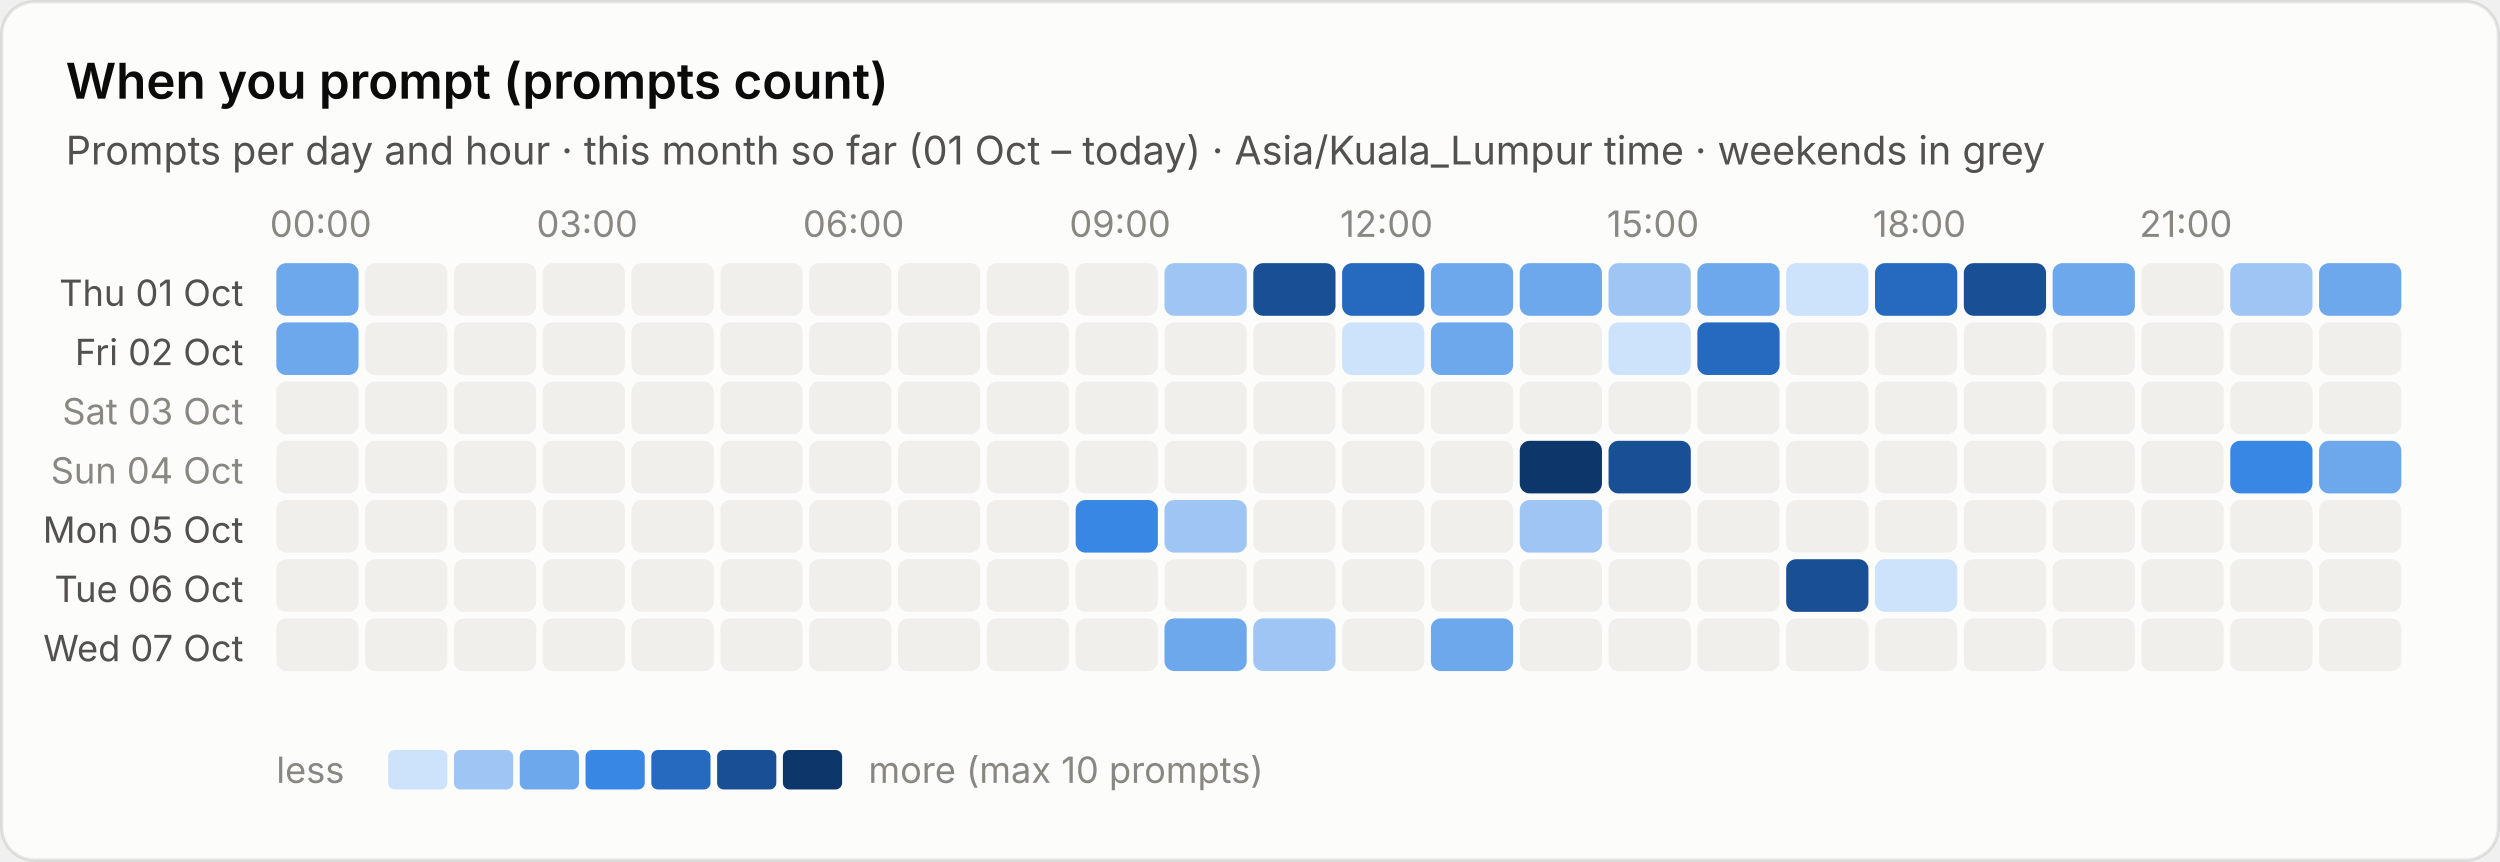
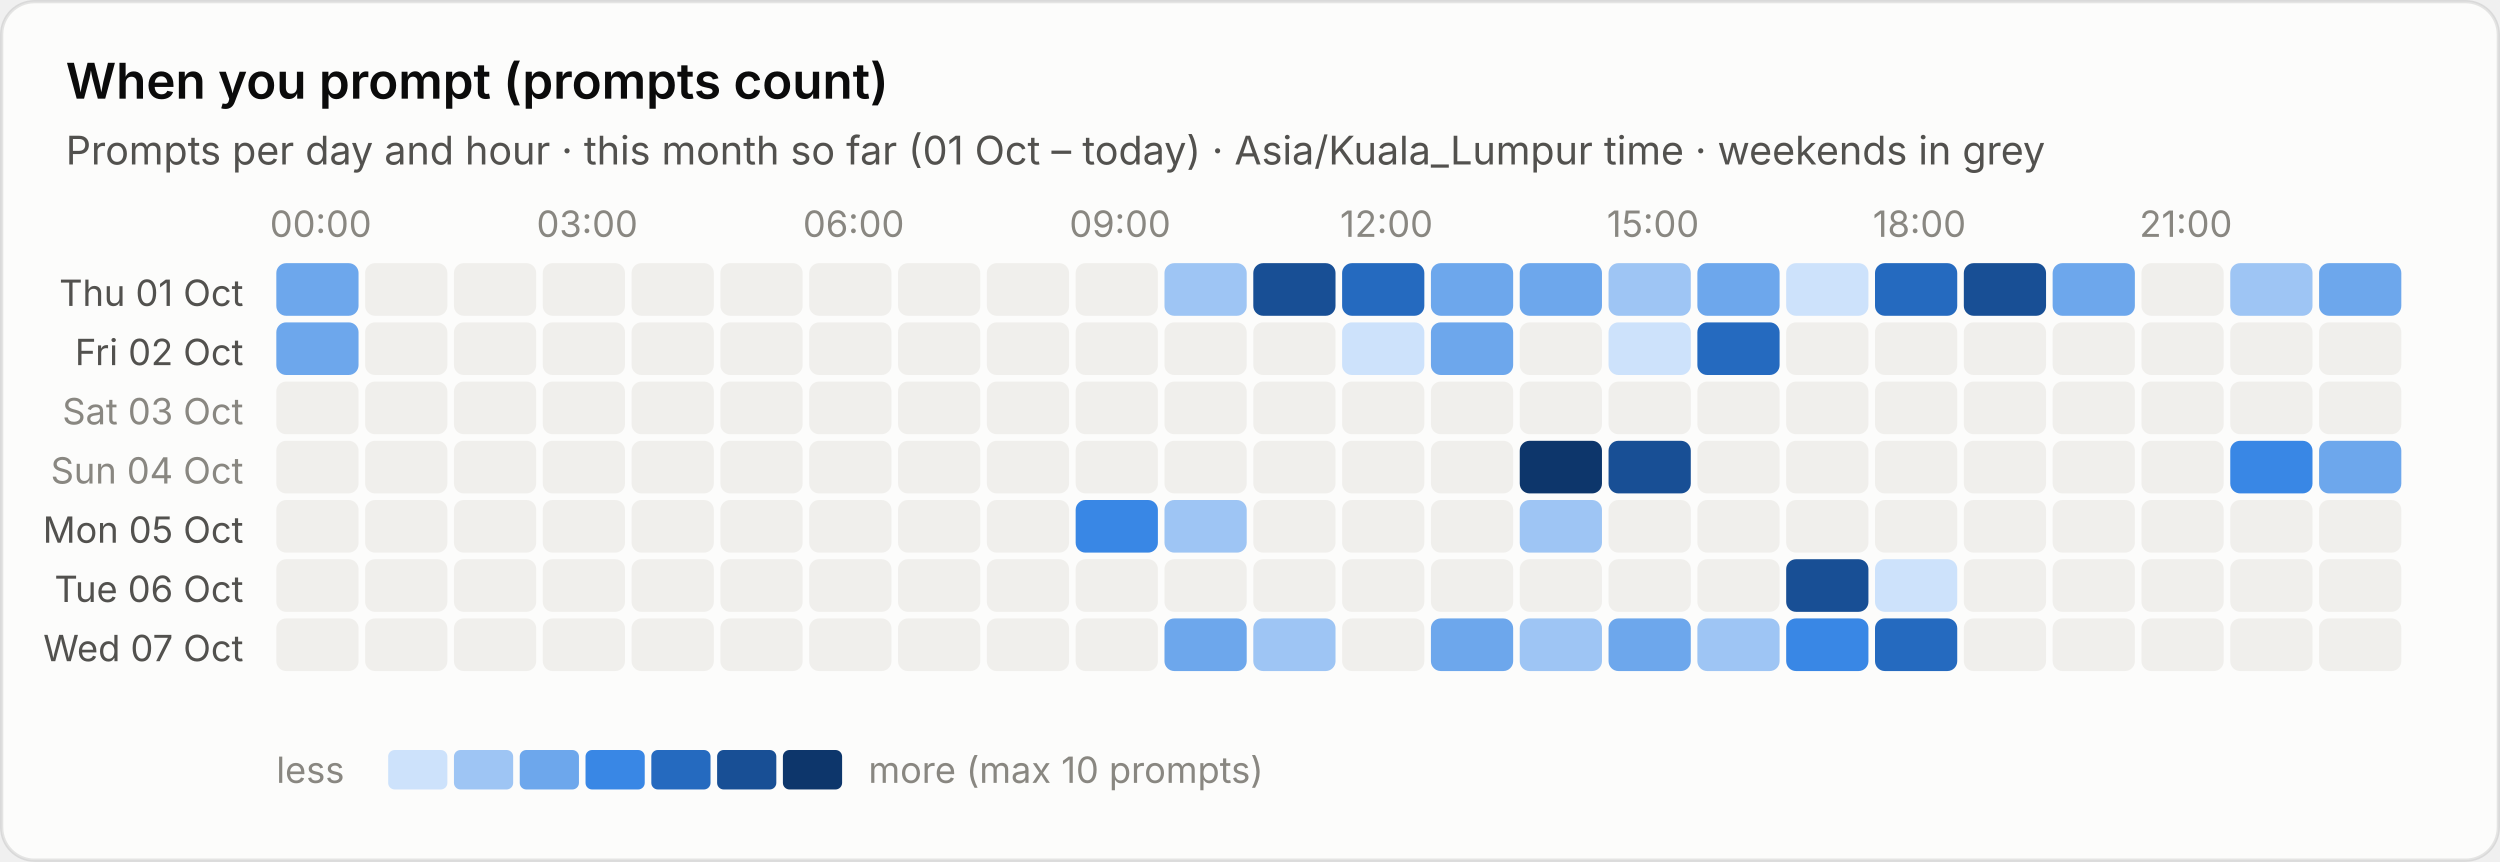
<svg xmlns="http://www.w3.org/2000/svg" viewBox="0 0 760 262" width="760" height="262" role="img" aria-label="When you prompt (prompts count)">
  <style>text{font-family:system-ui,-apple-system,"Segoe UI",sans-serif;font-variant-numeric:tabular-nums}.bg{fill:#fcfcfb;stroke:rgba(11,11,11,.10)}.tp{fill:#0b0b0b}.ts{fill:#52514e}.tm{fill:#898781}.grid{stroke:#e1e0d9;stroke-width:1}.base{stroke:#c3c2b7;stroke-width:1}.so{fill:#b5b3ad}.lo{stroke:#b5b3ad}.qe{fill:#f0efec}.ring{stroke:#fcfcfb}.area{fill-opacity:.1}.s0{fill:#2a78d6}.l0{stroke:#2a78d6}.s1{fill:#eb6834}.l1{stroke:#eb6834}.s2{fill:#1baf7a}.l2{stroke:#1baf7a}.s3{fill:#eda100}.l3{stroke:#eda100}.s4{fill:#e87ba4}.l4{stroke:#e87ba4}.s5{fill:#008300}.l5{stroke:#008300}.s6{fill:#4a3aa7}.l6{stroke:#4a3aa7}.s7{fill:#e34948}.l7{stroke:#e34948}.q0{fill:#cde2fb}.q1{fill:#9ec5f4}.q2{fill:#6da7ec}.q3{fill:#3987e5}.q4{fill:#256abf}.q5{fill:#184f95}.q6{fill:#0d366b}.r0{fill:#f8d4d4}.r1{fill:#ec8f8f}.r2{fill:#c42f2f}.a0{fill:#fbe3e3}.a1{fill:#f5b8b8}.a2{fill:#ec8f8f}.a3{fill:#d65252}.a4{fill:#a82525}.tq0{fill:#0b0b0b}.tq1{fill:#0b0b0b}.tq2{fill:#0b0b0b}.tq3{fill:#ffffff}.tq4{fill:#ffffff}.tq5{fill:#ffffff}.tq6{fill:#ffffff}.tr0{fill:#0b0b0b}.tr1{fill:#0b0b0b}.tr2{fill:#ffffff}.ta0{fill:#0b0b0b}.ta1{fill:#0b0b0b}.ta2{fill:#0b0b0b}.ta3{fill:#ffffff}.ta4{fill:#ffffff}.tw{fill:#ffffff}@media (prefers-color-scheme:dark){.bg{fill:#1a1a19;stroke:rgba(255,255,255,.10)}.tp{fill:#fff}.ts{fill:#c3c2b7}.tm{fill:#898781}.grid{stroke:#2c2c2a}.base{stroke:#383835}.so{fill:#5c5b57}.lo{stroke:#5c5b57}.qe{fill:#262624}.ring{stroke:#1a1a19}.s0{fill:#3987e5}.l0{stroke:#3987e5}.s1{fill:#d95926}.l1{stroke:#d95926}.s2{fill:#199e70}.l2{stroke:#199e70}.s3{fill:#c98500}.l3{stroke:#c98500}.s4{fill:#d55181}.l4{stroke:#d55181}.s5{fill:#008300}.l5{stroke:#008300}.s6{fill:#9085e9}.l6{stroke:#9085e9}.s7{fill:#e66767}.l7{stroke:#e66767}.q0{fill:#16263a}.q1{fill:#123a66}.q2{fill:#184f95}.q3{fill:#256abf}.q4{fill:#3987e5}.q5{fill:#6da7ec}.q6{fill:#b7d3f6}.r0{fill:#4a2023}.r1{fill:#8c2c2f}.r2{fill:#e25555}.a0{fill:#3a1a1c}.a1{fill:#5e2427}.a2{fill:#8c2c2f}.a3{fill:#c43c3f}.a4{fill:#f07070}.tq0{fill:#ffffff}.tq1{fill:#ffffff}.tq2{fill:#ffffff}.tq3{fill:#ffffff}.tq4{fill:#ffffff}.tq5{fill:#0b0b0b}.tq6{fill:#0b0b0b}.tr0{fill:#ffffff}.tr1{fill:#ffffff}.tr2{fill:#ffffff}.ta0{fill:#ffffff}.ta1{fill:#ffffff}.ta2{fill:#ffffff}.ta3{fill:#ffffff}.ta4{fill:#0b0b0b}.tw{fill:#ffffff}}</style>
  <rect class="bg" x=".5" y=".5" width="759" height="261" rx="10" />
  <text class="tp" x="20" y="30" font-size="15" font-weight="600">When you prompt (prompts count)</text>
  <text class="ts" x="20" y="50" font-size="12">Prompts per day and hour · this month so far (01 Oct – today) · Asia/Kuala_Lumpur time · weekends in grey</text>
  <text class="tm" x="97.5" y="72" font-size="11" text-anchor="middle">00:00</text>
  <text class="tm" x="178.5" y="72" font-size="11" text-anchor="middle">03:00</text>
  <text class="tm" x="259.5" y="72" font-size="11" text-anchor="middle">06:00</text>
  <text class="tm" x="340.5" y="72" font-size="11" text-anchor="middle">09:00</text>
  <text class="tm" x="421.5" y="72" font-size="11" text-anchor="middle">12:00</text>
  <text class="tm" x="502.5" y="72" font-size="11" text-anchor="middle">15:00</text>
  <text class="tm" x="583.5" y="72" font-size="11" text-anchor="middle">18:00</text>
  <text class="tm" x="664.5" y="72" font-size="11" text-anchor="middle">21:00</text>
  <text class="ts" x="74" y="93.0" font-size="11" text-anchor="end">Thu 01 Oct</text>
  <rect class="q2" x="84.0" y="80.0" width="25" height="16" rx="3" />
  <rect class="qe" x="111.0" y="80.0" width="25" height="16" rx="3" />
  <rect class="qe" x="138.0" y="80.0" width="25" height="16" rx="3" />
  <rect class="qe" x="165.0" y="80.0" width="25" height="16" rx="3" />
  <rect class="qe" x="192.0" y="80.0" width="25" height="16" rx="3" />
  <rect class="qe" x="219.0" y="80.0" width="25" height="16" rx="3" />
  <rect class="qe" x="246.0" y="80.0" width="25" height="16" rx="3" />
  <rect class="qe" x="273.0" y="80.0" width="25" height="16" rx="3" />
  <rect class="qe" x="300.0" y="80.0" width="25" height="16" rx="3" />
  <rect class="qe" x="327.0" y="80.0" width="25" height="16" rx="3" />
  <rect class="q1" x="354.0" y="80.0" width="25" height="16" rx="3" />
  <rect class="q5" x="381.0" y="80.0" width="25" height="16" rx="3" />
  <rect class="q4" x="408.0" y="80.0" width="25" height="16" rx="3" />
  <rect class="q2" x="435.0" y="80.0" width="25" height="16" rx="3" />
  <rect class="q2" x="462.0" y="80.0" width="25" height="16" rx="3" />
  <rect class="q1" x="489.0" y="80.0" width="25" height="16" rx="3" />
  <rect class="q2" x="516.0" y="80.0" width="25" height="16" rx="3" />
  <rect class="q0" x="543.0" y="80.0" width="25" height="16" rx="3" />
  <rect class="q4" x="570.0" y="80.0" width="25" height="16" rx="3" />
  <rect class="q5" x="597.0" y="80.0" width="25" height="16" rx="3" />
  <rect class="q2" x="624.0" y="80.0" width="25" height="16" rx="3" />
  <rect class="qe" x="651.0" y="80.0" width="25" height="16" rx="3" />
  <rect class="q1" x="678.0" y="80.0" width="25" height="16" rx="3" />
  <rect class="q2" x="705.0" y="80.0" width="25" height="16" rx="3" />
  <text class="ts" x="74" y="111.0" font-size="11" text-anchor="end">Fri 02 Oct</text>
  <rect class="q2" x="84.0" y="98.0" width="25" height="16" rx="3" />
  <rect class="qe" x="111.0" y="98.0" width="25" height="16" rx="3" />
  <rect class="qe" x="138.0" y="98.0" width="25" height="16" rx="3" />
  <rect class="qe" x="165.0" y="98.0" width="25" height="16" rx="3" />
  <rect class="qe" x="192.0" y="98.0" width="25" height="16" rx="3" />
  <rect class="qe" x="219.0" y="98.0" width="25" height="16" rx="3" />
  <rect class="qe" x="246.0" y="98.0" width="25" height="16" rx="3" />
  <rect class="qe" x="273.0" y="98.0" width="25" height="16" rx="3" />
  <rect class="qe" x="300.0" y="98.0" width="25" height="16" rx="3" />
  <rect class="qe" x="327.0" y="98.0" width="25" height="16" rx="3" />
  <rect class="qe" x="354.0" y="98.0" width="25" height="16" rx="3" />
  <rect class="qe" x="381.0" y="98.0" width="25" height="16" rx="3" />
  <rect class="q0" x="408.0" y="98.0" width="25" height="16" rx="3" />
  <rect class="q2" x="435.0" y="98.0" width="25" height="16" rx="3" />
  <rect class="qe" x="462.0" y="98.0" width="25" height="16" rx="3" />
  <rect class="q0" x="489.0" y="98.0" width="25" height="16" rx="3" />
  <rect class="q4" x="516.0" y="98.0" width="25" height="16" rx="3" />
  <rect class="qe" x="543.0" y="98.0" width="25" height="16" rx="3" />
  <rect class="qe" x="570.0" y="98.0" width="25" height="16" rx="3" />
  <rect class="qe" x="597.0" y="98.0" width="25" height="16" rx="3" />
  <rect class="qe" x="624.0" y="98.0" width="25" height="16" rx="3" />
  <rect class="qe" x="651.0" y="98.0" width="25" height="16" rx="3" />
  <rect class="qe" x="678.0" y="98.0" width="25" height="16" rx="3" />
  <rect class="qe" x="705.0" y="98.0" width="25" height="16" rx="3" />
  <text class="tm" x="74" y="129.0" font-size="11" text-anchor="end">Sat 03 Oct</text>
  <rect class="qe" x="84.0" y="116.0" width="25" height="16" rx="3" />
  <rect class="qe" x="111.0" y="116.0" width="25" height="16" rx="3" />
  <rect class="qe" x="138.0" y="116.0" width="25" height="16" rx="3" />
  <rect class="qe" x="165.0" y="116.0" width="25" height="16" rx="3" />
  <rect class="qe" x="192.0" y="116.0" width="25" height="16" rx="3" />
  <rect class="qe" x="219.0" y="116.0" width="25" height="16" rx="3" />
  <rect class="qe" x="246.0" y="116.0" width="25" height="16" rx="3" />
  <rect class="qe" x="273.0" y="116.0" width="25" height="16" rx="3" />
  <rect class="qe" x="300.0" y="116.0" width="25" height="16" rx="3" />
  <rect class="qe" x="327.0" y="116.0" width="25" height="16" rx="3" />
  <rect class="qe" x="354.0" y="116.0" width="25" height="16" rx="3" />
  <rect class="qe" x="381.0" y="116.0" width="25" height="16" rx="3" />
  <rect class="qe" x="408.0" y="116.0" width="25" height="16" rx="3" />
  <rect class="qe" x="435.0" y="116.0" width="25" height="16" rx="3" />
  <rect class="qe" x="462.0" y="116.0" width="25" height="16" rx="3" />
  <rect class="qe" x="489.0" y="116.0" width="25" height="16" rx="3" />
  <rect class="qe" x="516.0" y="116.0" width="25" height="16" rx="3" />
  <rect class="qe" x="543.0" y="116.0" width="25" height="16" rx="3" />
  <rect class="qe" x="570.0" y="116.0" width="25" height="16" rx="3" />
  <rect class="qe" x="597.0" y="116.0" width="25" height="16" rx="3" />
  <rect class="qe" x="624.0" y="116.0" width="25" height="16" rx="3" />
  <rect class="qe" x="651.0" y="116.0" width="25" height="16" rx="3" />
  <rect class="qe" x="678.0" y="116.0" width="25" height="16" rx="3" />
  <rect class="qe" x="705.0" y="116.0" width="25" height="16" rx="3" />
  <text class="tm" x="74" y="147.0" font-size="11" text-anchor="end">Sun 04 Oct</text>
  <rect class="qe" x="84.0" y="134.0" width="25" height="16" rx="3" />
  <rect class="qe" x="111.0" y="134.0" width="25" height="16" rx="3" />
  <rect class="qe" x="138.0" y="134.0" width="25" height="16" rx="3" />
  <rect class="qe" x="165.0" y="134.0" width="25" height="16" rx="3" />
  <rect class="qe" x="192.0" y="134.0" width="25" height="16" rx="3" />
  <rect class="qe" x="219.0" y="134.0" width="25" height="16" rx="3" />
  <rect class="qe" x="246.0" y="134.0" width="25" height="16" rx="3" />
  <rect class="qe" x="273.0" y="134.0" width="25" height="16" rx="3" />
  <rect class="qe" x="300.0" y="134.0" width="25" height="16" rx="3" />
  <rect class="qe" x="327.0" y="134.0" width="25" height="16" rx="3" />
  <rect class="qe" x="354.0" y="134.0" width="25" height="16" rx="3" />
  <rect class="qe" x="381.0" y="134.0" width="25" height="16" rx="3" />
  <rect class="qe" x="408.0" y="134.0" width="25" height="16" rx="3" />
  <rect class="qe" x="435.0" y="134.0" width="25" height="16" rx="3" />
  <rect class="q6" x="462.0" y="134.0" width="25" height="16" rx="3" />
  <rect class="q5" x="489.0" y="134.0" width="25" height="16" rx="3" />
  <rect class="qe" x="516.0" y="134.0" width="25" height="16" rx="3" />
  <rect class="qe" x="543.0" y="134.0" width="25" height="16" rx="3" />
  <rect class="qe" x="570.0" y="134.0" width="25" height="16" rx="3" />
  <rect class="qe" x="597.0" y="134.0" width="25" height="16" rx="3" />
  <rect class="qe" x="624.0" y="134.0" width="25" height="16" rx="3" />
  <rect class="qe" x="651.0" y="134.0" width="25" height="16" rx="3" />
  <rect class="q3" x="678.0" y="134.0" width="25" height="16" rx="3" />
  <rect class="q2" x="705.0" y="134.0" width="25" height="16" rx="3" />
  <text class="ts" x="74" y="165.0" font-size="11" text-anchor="end">Mon 05 Oct</text>
  <rect class="qe" x="84.0" y="152.0" width="25" height="16" rx="3" />
  <rect class="qe" x="111.0" y="152.0" width="25" height="16" rx="3" />
  <rect class="qe" x="138.0" y="152.0" width="25" height="16" rx="3" />
  <rect class="qe" x="165.0" y="152.0" width="25" height="16" rx="3" />
  <rect class="qe" x="192.0" y="152.0" width="25" height="16" rx="3" />
  <rect class="qe" x="219.0" y="152.0" width="25" height="16" rx="3" />
  <rect class="qe" x="246.0" y="152.0" width="25" height="16" rx="3" />
  <rect class="qe" x="273.0" y="152.0" width="25" height="16" rx="3" />
  <rect class="qe" x="300.0" y="152.0" width="25" height="16" rx="3" />
  <rect class="q3" x="327.0" y="152.0" width="25" height="16" rx="3" />
  <rect class="q1" x="354.0" y="152.0" width="25" height="16" rx="3" />
  <rect class="qe" x="381.0" y="152.0" width="25" height="16" rx="3" />
  <rect class="qe" x="408.0" y="152.0" width="25" height="16" rx="3" />
  <rect class="qe" x="435.0" y="152.0" width="25" height="16" rx="3" />
  <rect class="q1" x="462.0" y="152.0" width="25" height="16" rx="3" />
  <rect class="qe" x="489.0" y="152.0" width="25" height="16" rx="3" />
  <rect class="qe" x="516.0" y="152.0" width="25" height="16" rx="3" />
  <rect class="qe" x="543.0" y="152.0" width="25" height="16" rx="3" />
  <rect class="qe" x="570.0" y="152.0" width="25" height="16" rx="3" />
  <rect class="qe" x="597.0" y="152.0" width="25" height="16" rx="3" />
  <rect class="qe" x="624.0" y="152.0" width="25" height="16" rx="3" />
  <rect class="qe" x="651.0" y="152.0" width="25" height="16" rx="3" />
  <rect class="qe" x="678.0" y="152.0" width="25" height="16" rx="3" />
  <rect class="qe" x="705.0" y="152.0" width="25" height="16" rx="3" />
  <text class="ts" x="74" y="183.0" font-size="11" text-anchor="end">Tue 06 Oct</text>
  <rect class="qe" x="84.0" y="170.0" width="25" height="16" rx="3" />
  <rect class="qe" x="111.0" y="170.0" width="25" height="16" rx="3" />
  <rect class="qe" x="138.0" y="170.0" width="25" height="16" rx="3" />
  <rect class="qe" x="165.0" y="170.0" width="25" height="16" rx="3" />
  <rect class="qe" x="192.0" y="170.0" width="25" height="16" rx="3" />
  <rect class="qe" x="219.0" y="170.0" width="25" height="16" rx="3" />
  <rect class="qe" x="246.0" y="170.0" width="25" height="16" rx="3" />
  <rect class="qe" x="273.0" y="170.0" width="25" height="16" rx="3" />
  <rect class="qe" x="300.0" y="170.0" width="25" height="16" rx="3" />
  <rect class="qe" x="327.0" y="170.0" width="25" height="16" rx="3" />
  <rect class="qe" x="354.0" y="170.0" width="25" height="16" rx="3" />
  <rect class="qe" x="381.0" y="170.0" width="25" height="16" rx="3" />
  <rect class="qe" x="408.0" y="170.0" width="25" height="16" rx="3" />
  <rect class="qe" x="435.0" y="170.0" width="25" height="16" rx="3" />
  <rect class="qe" x="462.0" y="170.0" width="25" height="16" rx="3" />
  <rect class="qe" x="489.0" y="170.0" width="25" height="16" rx="3" />
  <rect class="qe" x="516.0" y="170.0" width="25" height="16" rx="3" />
  <rect class="q5" x="543.0" y="170.0" width="25" height="16" rx="3" />
  <rect class="q0" x="570.0" y="170.0" width="25" height="16" rx="3" />
  <rect class="qe" x="597.0" y="170.0" width="25" height="16" rx="3" />
  <rect class="qe" x="624.0" y="170.0" width="25" height="16" rx="3" />
  <rect class="qe" x="651.0" y="170.0" width="25" height="16" rx="3" />
  <rect class="qe" x="678.0" y="170.0" width="25" height="16" rx="3" />
  <rect class="qe" x="705.0" y="170.0" width="25" height="16" rx="3" />
  <text class="ts" x="74" y="201.0" font-size="11" text-anchor="end">Wed 07 Oct</text>
  <rect class="qe" x="84.0" y="188.0" width="25" height="16" rx="3" />
  <rect class="qe" x="111.0" y="188.0" width="25" height="16" rx="3" />
  <rect class="qe" x="138.0" y="188.0" width="25" height="16" rx="3" />
  <rect class="qe" x="165.0" y="188.0" width="25" height="16" rx="3" />
  <rect class="qe" x="192.0" y="188.0" width="25" height="16" rx="3" />
  <rect class="qe" x="219.0" y="188.0" width="25" height="16" rx="3" />
  <rect class="qe" x="246.0" y="188.0" width="25" height="16" rx="3" />
  <rect class="qe" x="273.0" y="188.0" width="25" height="16" rx="3" />
  <rect class="qe" x="300.0" y="188.0" width="25" height="16" rx="3" />
  <rect class="qe" x="327.0" y="188.0" width="25" height="16" rx="3" />
  <rect class="q2" x="354.0" y="188.0" width="25" height="16" rx="3" />
  <rect class="q1" x="381.0" y="188.0" width="25" height="16" rx="3" />
  <rect class="qe" x="408.0" y="188.0" width="25" height="16" rx="3" />
  <rect class="q2" x="435.0" y="188.0" width="25" height="16" rx="3" />
-   <rect class="qe" x="462.0" y="188.0" width="25" height="16" rx="3" />
-   <rect class="qe" x="489.0" y="188.0" width="25" height="16" rx="3" />
-   <rect class="qe" x="516.0" y="188.0" width="25" height="16" rx="3" />
-   <rect class="qe" x="543.0" y="188.0" width="25" height="16" rx="3" />
-   <rect class="qe" x="570.0" y="188.0" width="25" height="16" rx="3" />
+   <rect class="q1" x="462.0" y="188.0" width="25" height="16" rx="3" />
+   <rect class="q2" x="489.0" y="188.0" width="25" height="16" rx="3" />
+   <rect class="q1" x="516.0" y="188.0" width="25" height="16" rx="3" />
+   <rect class="q3" x="543.0" y="188.0" width="25" height="16" rx="3" />
+   <rect class="q4" x="570.0" y="188.0" width="25" height="16" rx="3" />
  <rect class="qe" x="597.0" y="188.0" width="25" height="16" rx="3" />
  <rect class="qe" x="624.0" y="188.0" width="25" height="16" rx="3" />
  <rect class="qe" x="651.0" y="188.0" width="25" height="16" rx="3" />
  <rect class="qe" x="678.0" y="188.0" width="25" height="16" rx="3" />
  <rect class="qe" x="705.0" y="188.0" width="25" height="16" rx="3" />
  <text class="tm" x="84" y="238" font-size="11">less</text>
  <rect class="q0" x="118" y="228" width="18" height="12" rx="2" />
  <rect class="q1" x="138" y="228" width="18" height="12" rx="2" />
  <rect class="q2" x="158" y="228" width="18" height="12" rx="2" />
  <rect class="q3" x="178" y="228" width="18" height="12" rx="2" />
  <rect class="q4" x="198" y="228" width="18" height="12" rx="2" />
  <rect class="q5" x="218" y="228" width="18" height="12" rx="2" />
  <rect class="q6" x="238" y="228" width="18" height="12" rx="2" />
  <text class="tm" x="264" y="238" font-size="11">more (max 10 prompts)</text>
</svg>
